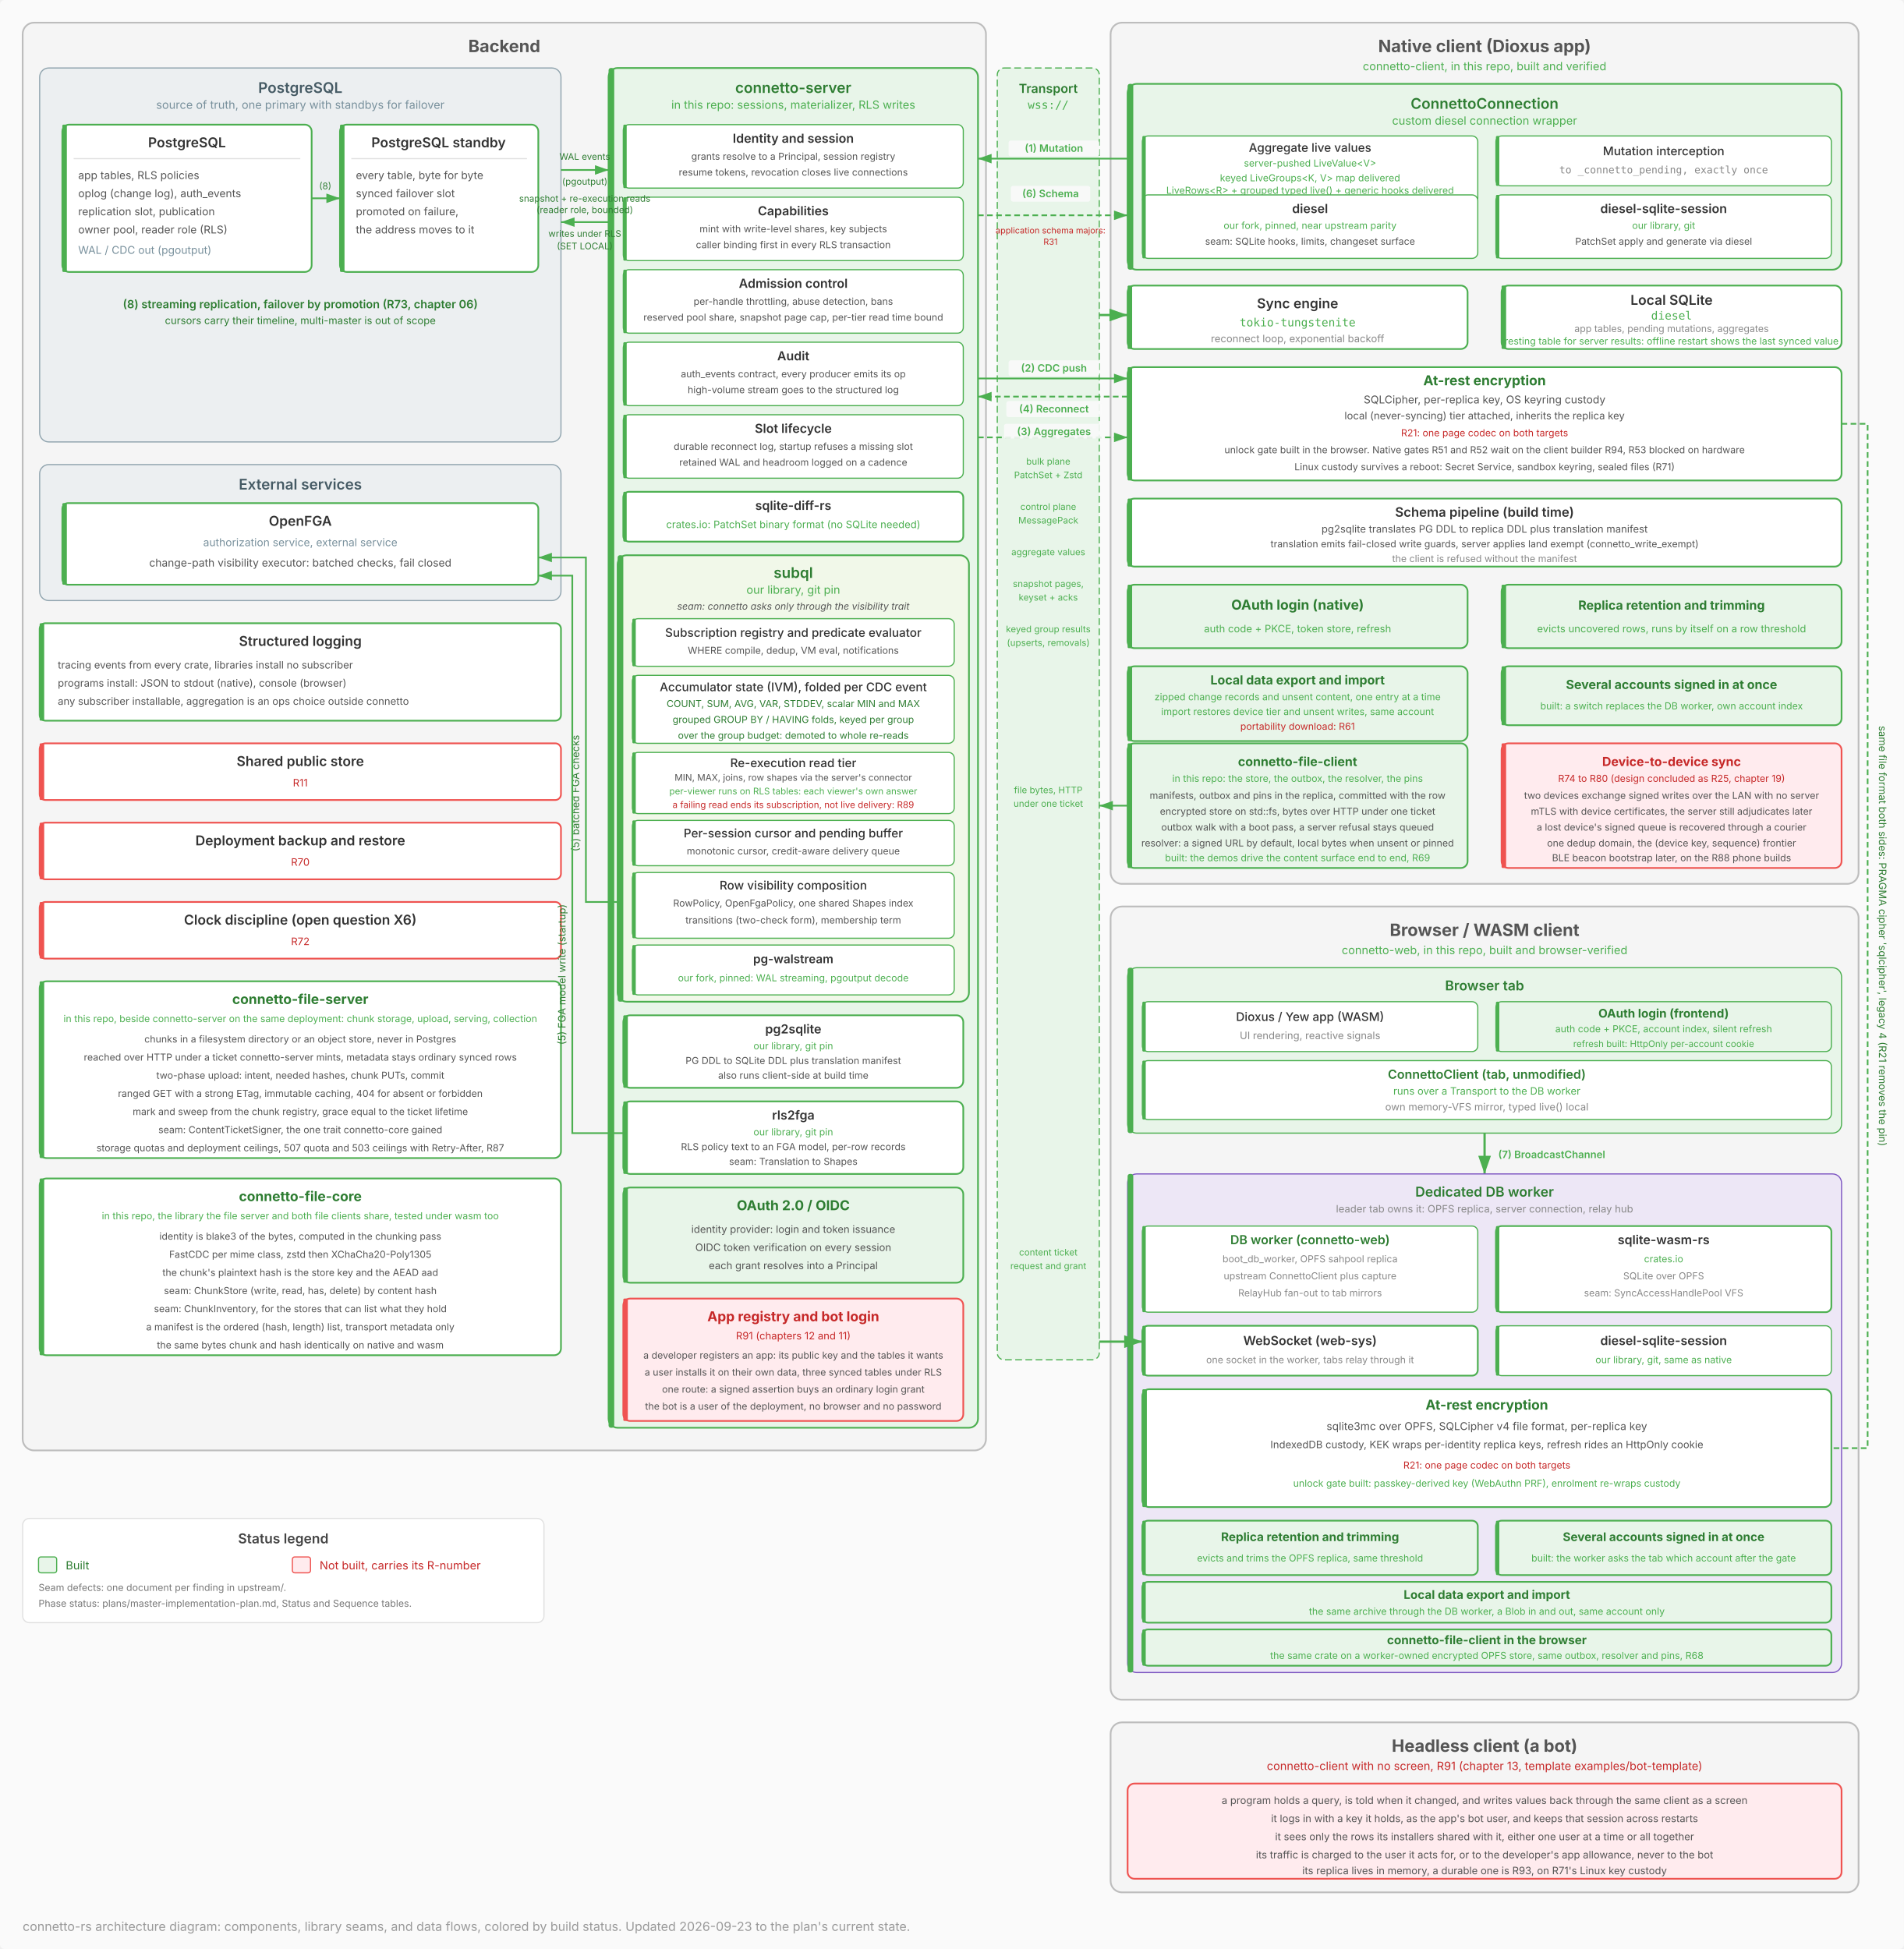
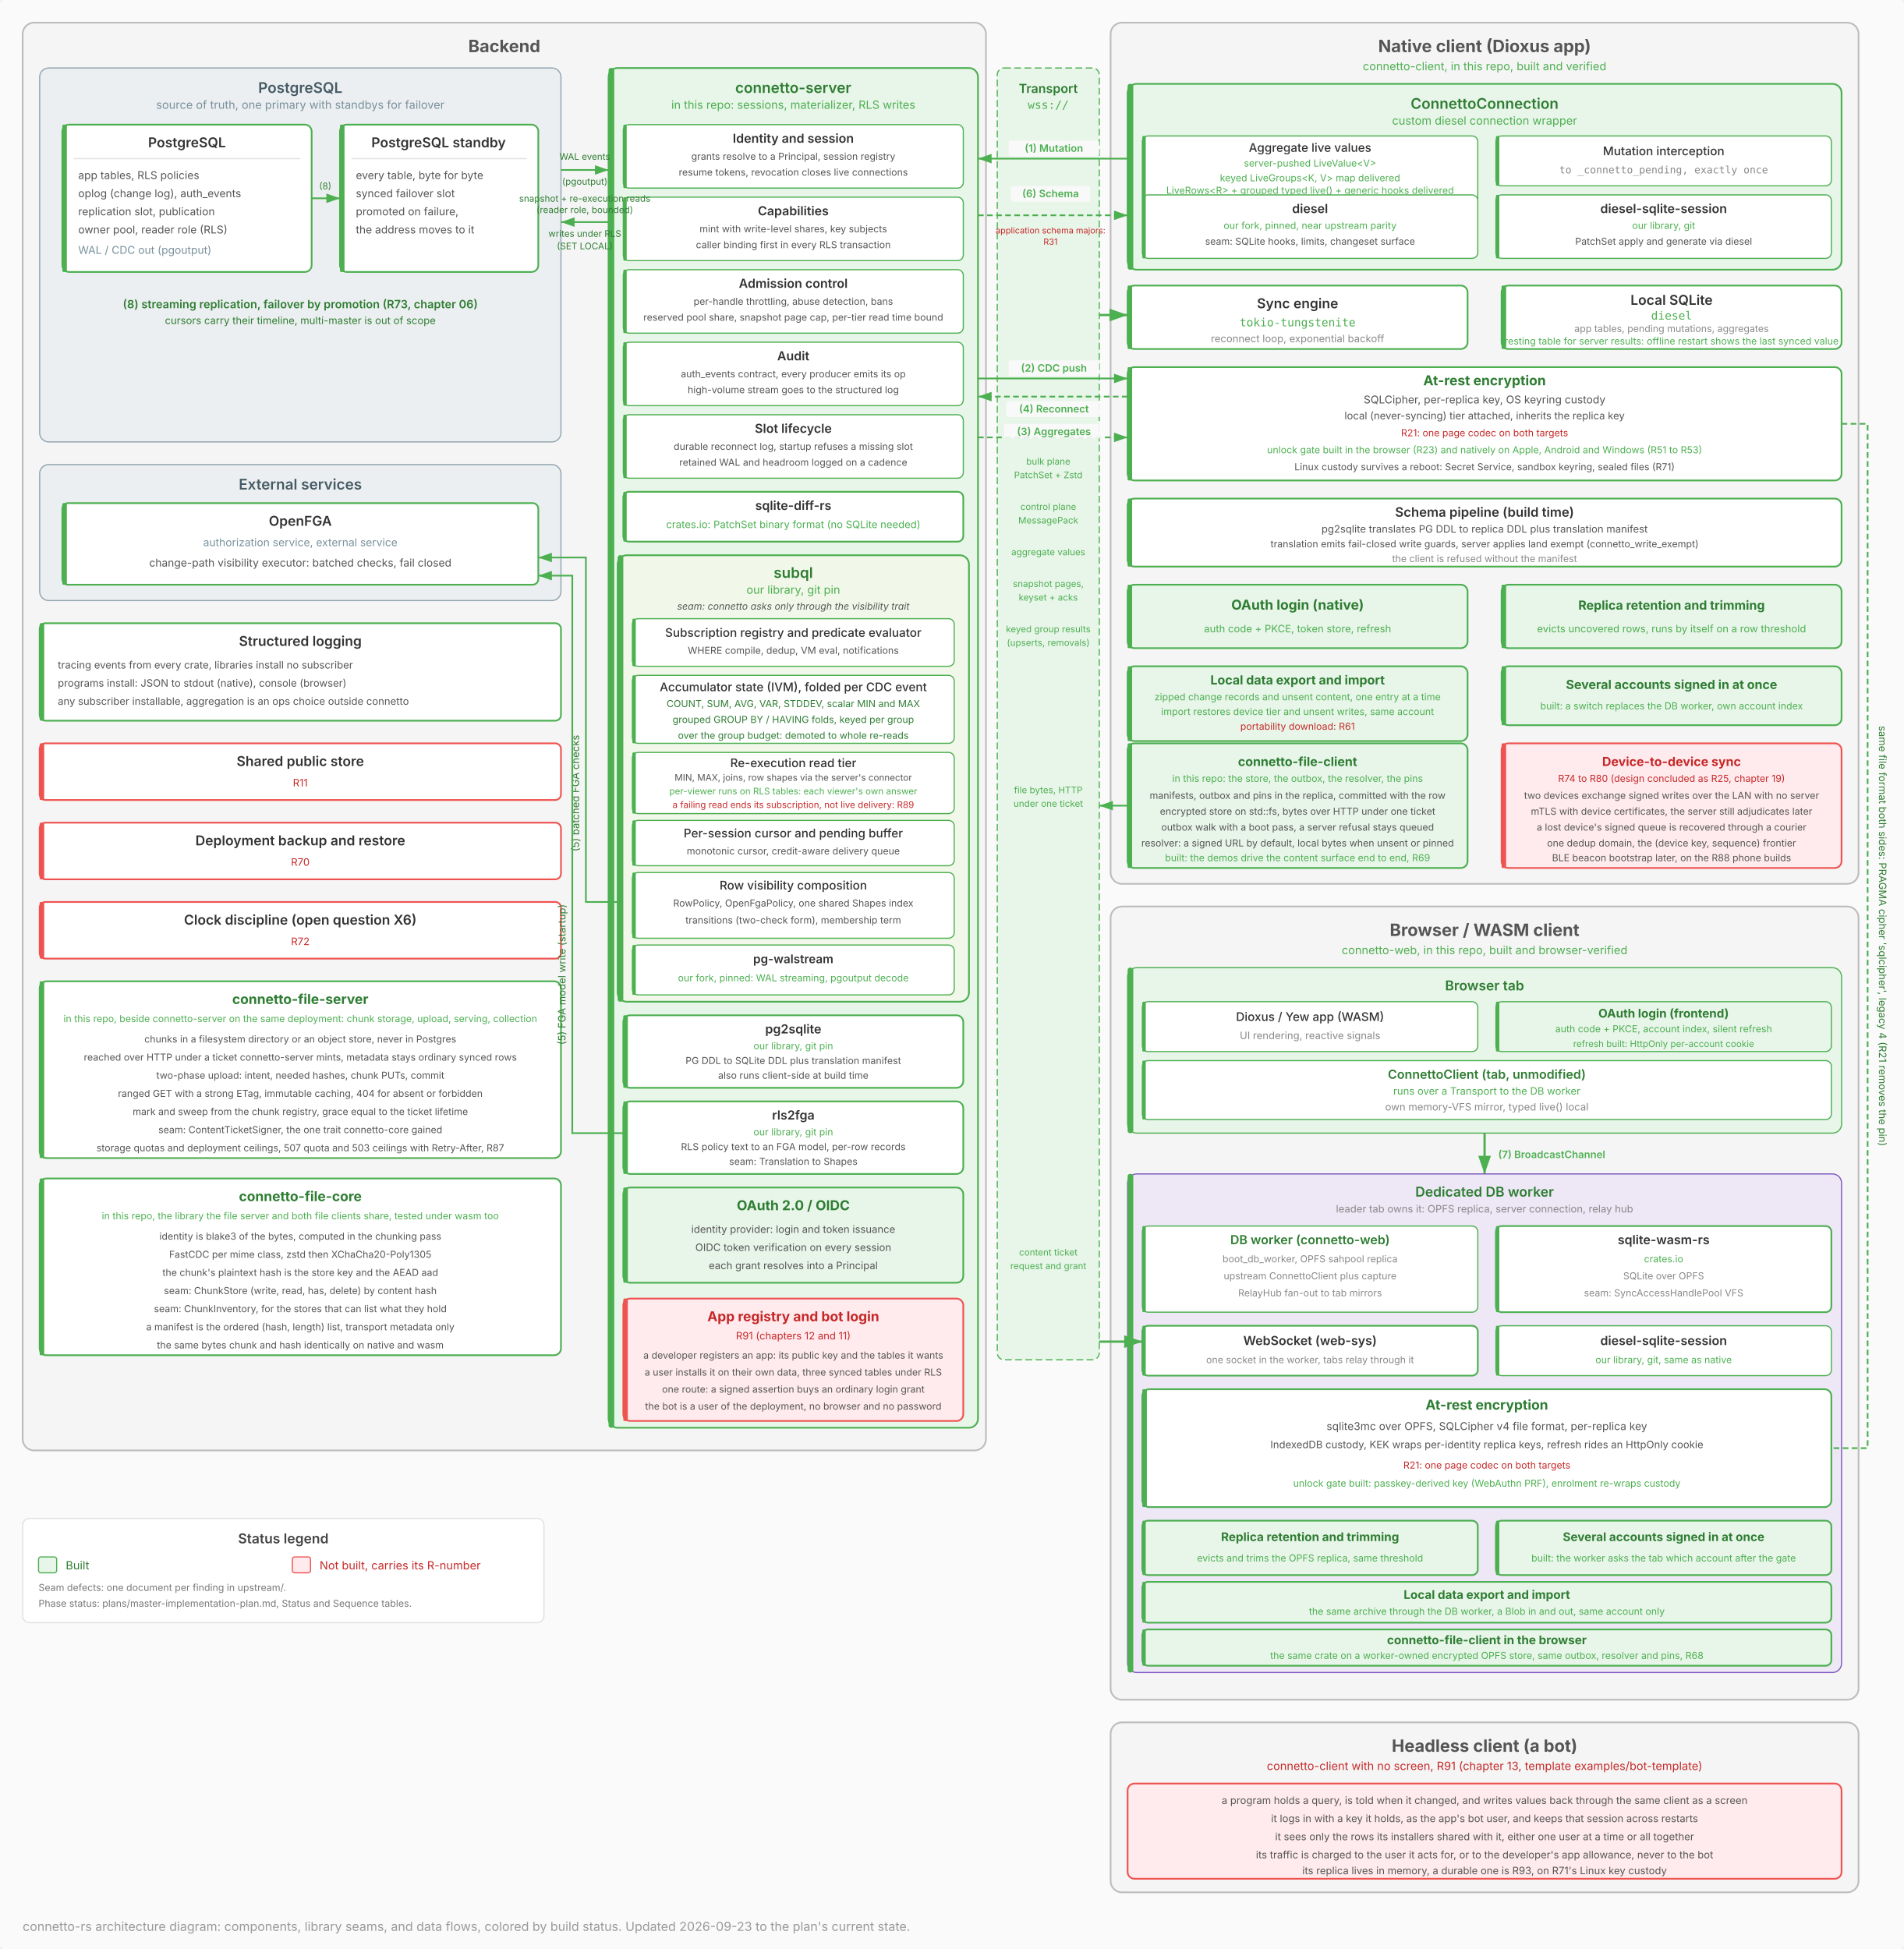
<svg xmlns="http://www.w3.org/2000/svg" viewBox="0 0 1680 1720" width="1680" height="1720" font-family="system-ui, -apple-system, 'Segoe UI', sans-serif" role="img" aria-labelledby="diagram-title diagram-desc" focusable="false">
  <defs>
    <marker id="arrow-green" viewBox="0 0 10 7" refX="10" refY="3.5" markerWidth="8" markerHeight="6" orient="auto-start-reverse">
      <polygon points="0 0, 10 3.5, 0 7" fill="#4CAF50" />
    </marker>
    <marker id="arrow-red" viewBox="0 0 10 7" refX="10" refY="3.5" markerWidth="8" markerHeight="6" orient="auto-start-reverse">
      <polygon points="0 0, 10 3.5, 0 7" fill="#EF5350" />
    </marker>
  </defs>
  <rect width="1680" height="1720" fill="#FAFAFA" rx="4" />
  <g id="backend-zone">
    <rect x="20" y="20" width="850" height="1260" rx="10" fill="#F5F5F5" stroke="#BDBDBD" stroke-width="1.5" />
    <text x="445" y="46" text-anchor="middle" font-size="15" font-weight="700" fill="#555">Backend</text>
    <rect x="35" y="60" width="460" height="330" rx="8" fill="#ECEFF1" stroke="#90A4AE" stroke-width="1" />
    <text x="265" y="82" text-anchor="middle" font-size="13" font-weight="600" fill="#455A64">PostgreSQL</text>
    <text x="265" y="96" text-anchor="middle" font-size="10" fill="#78909C">source of truth, one primary with standbys for failover</text>
    <g transform="translate(55, 110)">
      <rect width="220" height="130" rx="6" fill="#fff" stroke="#4CAF50" stroke-width="1.5" />
      <rect width="4" height="130" rx="1" fill="#4CAF50" />
      <text x="110" y="20" text-anchor="middle" font-size="12" font-weight="600" fill="#333">PostgreSQL</text>
      <line x1="10" y1="30" x2="210" y2="30" stroke="#E0E0E0" />
      <text x="14" y="48" font-size="9.5" fill="#555">app tables, RLS policies</text>
      <text x="14" y="64" font-size="9.5" fill="#555">oplog (change log), auth_events</text>
      <text x="14" y="80" font-size="9.5" fill="#555">replication slot, publication</text>
      <text x="14" y="96" font-size="9.5" fill="#555">owner pool, reader role (RLS)</text>
      <text x="14" y="114" font-size="9.5" fill="#78909C">WAL / CDC out (pgoutput)</text>
    </g>
    <g transform="translate(300, 110)">
      <rect width="175" height="130" rx="6" fill="#fff" stroke="#4CAF50" stroke-width="1.5" />
      <rect width="4" height="130" rx="1" fill="#4CAF50" />
      <text x="87" y="20" text-anchor="middle" font-size="12" font-weight="600" fill="#333">PostgreSQL standby</text>
      <line x1="10" y1="30" x2="165" y2="30" stroke="#E0E0E0" />
      <text x="14" y="48" font-size="9.5" fill="#555">every table, byte for byte</text>
      <text x="14" y="64" font-size="9.5" fill="#555">synced failover slot</text>
      <text x="14" y="80" font-size="9.5" fill="#555">promoted on failure,</text>
      <text x="14" y="96" font-size="9.5" fill="#555">the address moves to it</text>
    </g>
    <line x1="275" y1="175" x2="300" y2="175" stroke="#4CAF50" stroke-width="1.5" marker-end="url(#arrow-green)" />
    <text x="287" y="167" text-anchor="middle" font-size="8" fill="#2E7D32">(8)</text>
    <text x="265" y="272" text-anchor="middle" font-size="10" font-weight="600" fill="#2E7D32">(8) streaming replication, failover by promotion (R73, chapter 06)</text>
    <text x="265" y="286" text-anchor="middle" font-size="9" fill="#2E7D32">cursors carry their timeline, multi-master is out of scope</text>
    <rect x="35" y="410" width="460" height="120" rx="8" fill="#ECEFF1" stroke="#90A4AE" stroke-width="1" />
    <text x="265" y="432" text-anchor="middle" font-size="13" font-weight="600" fill="#455A64">External services</text>
    <g transform="translate(55, 444)">
      <rect width="420" height="72" rx="5" fill="#fff" stroke="#4CAF50" stroke-width="1.5" />
      <rect width="4" height="72" rx="1" fill="#4CAF50" />
      <text x="210" y="20" text-anchor="middle" font-size="12" font-weight="600" fill="#333">OpenFGA</text>
      <text x="210" y="38" text-anchor="middle" font-size="9.5" fill="#78909C">authorization service, external service</text>
      <text x="210" y="56" text-anchor="middle" font-size="9.5" fill="#555">change-path visibility executor: batched checks, fail closed</text>
    </g>
    <g transform="translate(35, 550)">
      <rect width="460" height="86" rx="5" fill="#fff" stroke="#4CAF50" stroke-width="1.5" />
      <rect width="4" height="86" rx="1" fill="#4CAF50" />
      <text x="230" y="20" text-anchor="middle" font-size="12" font-weight="600" fill="#333">Structured logging</text>
      <text x="16" y="40" font-size="9" fill="#555">tracing events from every crate, libraries install no subscriber</text>
      <text x="16" y="56" font-size="9" fill="#555">programs install: JSON to stdout (native), console (browser)</text>
      <text x="16" y="72" font-size="9" fill="#555">any subscriber installable, aggregation is an ops choice outside connetto</text>
    </g>
    <g transform="translate(35, 656)">
      <rect width="460" height="50" rx="5" fill="#fff" stroke="#EF5350" stroke-width="1.5" />
      <rect width="4" height="50" rx="1" fill="#EF5350" />
      <text x="230" y="20" text-anchor="middle" font-size="12" font-weight="600" fill="#333">Shared public store</text>
      <text x="230" y="38" text-anchor="middle" font-size="9" fill="#C62828">R11</text>
    </g>
    <g transform="translate(35, 726)">
      <rect width="460" height="50" rx="5" fill="#fff" stroke="#EF5350" stroke-width="1.5" />
      <rect width="4" height="50" rx="1" fill="#EF5350" />
      <text x="230" y="20" text-anchor="middle" font-size="12" font-weight="600" fill="#333">Deployment backup and restore</text>
      <text x="230" y="38" text-anchor="middle" font-size="9" fill="#C62828">R70</text>
    </g>
    <g transform="translate(35, 796)">
      <rect width="460" height="50" rx="5" fill="#fff" stroke="#EF5350" stroke-width="1.5" />
      <rect width="4" height="50" rx="1" fill="#EF5350" />
      <text x="230" y="20" text-anchor="middle" font-size="12" font-weight="600" fill="#333">Clock discipline (open question X6)</text>
      <text x="230" y="38" text-anchor="middle" font-size="9" fill="#C62828">R72</text>
    </g>
    <g transform="translate(35, 866)">
      <rect width="460" height="156" rx="6" fill="#fff" stroke="#4CAF50" stroke-width="1.5" />
      <rect width="4" height="156" rx="1" fill="#4CAF50" />
      <text x="230" y="20" text-anchor="middle" font-size="12" font-weight="700" fill="#2E7D32">connetto-file-server</text>
      <text x="230" y="36" text-anchor="middle" font-size="8.5" fill="#4CAF50">in this repo, beside connetto-server on the same deployment: chunk storage, upload, serving, collection</text>
      <text x="230" y="54" text-anchor="middle" font-size="8.5" fill="#555">chunks in a filesystem directory or an object store, never in Postgres</text>
      <text x="230" y="70" text-anchor="middle" font-size="8.5" fill="#555">reached over HTTP under a ticket connetto-server mints, metadata stays ordinary synced rows</text>
      <text x="230" y="86" text-anchor="middle" font-size="8.5" fill="#555">two-phase upload: intent, needed hashes, chunk PUTs, commit</text>
      <text x="230" y="102" text-anchor="middle" font-size="8.5" fill="#555">ranged GET with a strong ETag, immutable caching, 404 for absent or forbidden</text>
      <text x="230" y="118" text-anchor="middle" font-size="8.5" fill="#555">mark and sweep from the chunk registry, grace equal to the ticket lifetime</text>
      <text x="230" y="134" text-anchor="middle" font-size="8.5" fill="#555">seam: ContentTicketSigner, the one trait connetto-core gained</text>
      <text x="230" y="150" text-anchor="middle" font-size="8.5" fill="#555">storage quotas and deployment ceilings, 507 quota and 503 ceilings with Retry-After, R87</text>
    </g>
    <g transform="translate(35, 1040)">
      <rect width="460" height="156" rx="6" fill="#fff" stroke="#4CAF50" stroke-width="1.5" />
      <rect width="4" height="156" rx="1" fill="#4CAF50" />
      <text x="230" y="20" text-anchor="middle" font-size="12" font-weight="700" fill="#2E7D32">connetto-file-core</text>
      <text x="230" y="36" text-anchor="middle" font-size="8.5" fill="#4CAF50">in this repo, the library the file server and both file clients share, tested under wasm too</text>
      <text x="230" y="54" text-anchor="middle" font-size="8.5" fill="#555">identity is blake3 of the bytes, computed in the chunking pass</text>
      <text x="230" y="70" text-anchor="middle" font-size="8.5" fill="#555">FastCDC per mime class, zstd then XChaCha20-Poly1305</text>
      <text x="230" y="86" text-anchor="middle" font-size="8.5" fill="#555">the chunk's plaintext hash is the store key and the AEAD aad</text>
      <text x="230" y="102" text-anchor="middle" font-size="8.5" fill="#555">seam: ChunkStore (write, read, has, delete) by content hash</text>
      <text x="230" y="118" text-anchor="middle" font-size="8.5" fill="#555">seam: ChunkInventory, for the stores that can list what they hold</text>
      <text x="230" y="134" text-anchor="middle" font-size="8.5" fill="#555">a manifest is the ordered (hash, length) list, transport metadata only</text>
      <text x="230" y="150" text-anchor="middle" font-size="8.5" fill="#555">the same bytes chunk and hash identically on native and wasm</text>
    </g>
    <rect x="537" y="60" width="326" height="1200" rx="8" fill="#E8F5E9" stroke="#4CAF50" stroke-width="1.5" />
    <rect x="537" y="60" width="5" height="1200" rx="2" fill="#4CAF50" />
    <text x="700" y="82" text-anchor="middle" font-size="13" font-weight="600" fill="#2E7D32">connetto-server</text>
    <text x="700" y="96" text-anchor="middle" font-size="10" fill="#4CAF50">in this repo: sessions, materializer, RLS writes</text>
    <g transform="translate(550, 110)">
      <rect width="300" height="56" rx="5" fill="#fff" stroke="#4CAF50" stroke-width="1" />
      <rect width="3" height="56" rx="1" fill="#4CAF50" />
      <text x="150" y="16" text-anchor="middle" font-size="11" font-weight="600" fill="#333">Identity and session</text>
      <text x="150" y="31" text-anchor="middle" font-size="8.5" fill="#555">grants resolve to a Principal, session registry</text>
      <text x="150" y="45" text-anchor="middle" font-size="8.5" fill="#555">resume tokens, revocation closes live connections</text>
    </g>
    <g transform="translate(550, 174)">
      <rect width="300" height="56" rx="5" fill="#fff" stroke="#4CAF50" stroke-width="1" />
      <rect width="3" height="56" rx="1" fill="#4CAF50" />
      <text x="150" y="16" text-anchor="middle" font-size="11" font-weight="600" fill="#333">Capabilities</text>
      <text x="150" y="31" text-anchor="middle" font-size="8.5" fill="#555">mint with write-level shares, key subjects</text>
      <text x="150" y="45" text-anchor="middle" font-size="8.5" fill="#555">caller binding first in every RLS transaction</text>
    </g>
    <g transform="translate(550, 238)">
      <rect width="300" height="56" rx="5" fill="#fff" stroke="#4CAF50" stroke-width="1" />
      <rect width="3" height="56" rx="1" fill="#4CAF50" />
      <text x="150" y="16" text-anchor="middle" font-size="11" font-weight="600" fill="#333">Admission control</text>
      <text x="150" y="31" text-anchor="middle" font-size="8.5" fill="#555">per-handle throttling, abuse detection, bans</text>
      <text x="150" y="45" text-anchor="middle" font-size="8.5" fill="#555">reserved pool share, snapshot page cap, per-tier read time bound</text>
    </g>
    <g transform="translate(550, 302)">
      <rect width="300" height="56" rx="5" fill="#fff" stroke="#4CAF50" stroke-width="1" />
      <rect width="3" height="56" rx="1" fill="#4CAF50" />
      <text x="150" y="16" text-anchor="middle" font-size="11" font-weight="600" fill="#333">Audit</text>
      <text x="150" y="31" text-anchor="middle" font-size="8.5" fill="#555">auth_events contract, every producer emits its op</text>
      <text x="150" y="45" text-anchor="middle" font-size="8.5" fill="#555">high-volume stream goes to the structured log</text>
    </g>
    <g transform="translate(550, 366)">
      <rect width="300" height="56" rx="5" fill="#fff" stroke="#4CAF50" stroke-width="1" />
      <rect width="3" height="56" rx="1" fill="#4CAF50" />
      <text x="150" y="16" text-anchor="middle" font-size="11" font-weight="600" fill="#333">Slot lifecycle</text>
      <text x="150" y="31" text-anchor="middle" font-size="8.5" fill="#555">durable reconnect log, startup refuses a missing slot</text>
      <text x="150" y="45" text-anchor="middle" font-size="8.5" fill="#555">retained WAL and headroom logged on a cadence</text>
    </g>
    <g transform="translate(550, 434)">
      <rect width="300" height="44" rx="5" fill="#fff" stroke="#4CAF50" stroke-width="1.5" />
      <rect width="3" height="44" rx="1" fill="#4CAF50" />
      <text x="150" y="16" text-anchor="middle" font-size="11" font-weight="600" fill="#333">sqlite-diff-rs</text>
      <text x="150" y="32" text-anchor="middle" font-size="9" fill="#4CAF50">crates.io: PatchSet binary format (no SQLite needed)</text>
    </g>
    <rect x="545" y="490" width="310" height="394" rx="8" fill="#F1F8E9" stroke="#4CAF50" stroke-width="1.5" />
    <rect x="545" y="490" width="5" height="394" rx="2" fill="#4CAF50" />
    <text x="700" y="510" text-anchor="middle" font-size="13" font-weight="600" fill="#2E7D32">subql</text>
    <text x="700" y="524" text-anchor="middle" font-size="10" fill="#4CAF50">our library, git pin</text>
    <text x="700" y="538" text-anchor="middle" font-size="8.5" font-style="italic" fill="#555">seam: connetto asks only through the visibility trait</text>
    <g transform="translate(558, 546)">
      <rect width="284" height="42" rx="5" fill="#fff" stroke="#4CAF50" stroke-width="1" />
      <rect width="3" height="42" rx="1" fill="#4CAF50" />
      <text x="142" y="16" text-anchor="middle" font-size="10.5" font-weight="500" fill="#333">Subscription registry and predicate evaluator</text>
      <text x="142" y="31" text-anchor="middle" font-size="8.5" fill="#555">WHERE compile, dedup, VM eval, notifications</text>
    </g>
    <g transform="translate(558, 596)">
      <rect width="284" height="60" rx="5" fill="#fff" stroke="#4CAF50" stroke-width="1" />
      <rect width="3" height="60" rx="1" fill="#4CAF50" />
      <text x="142" y="14" text-anchor="middle" font-size="10.5" font-weight="500" fill="#333">Accumulator state (IVM), folded per CDC event</text>
      <text x="142" y="28" text-anchor="middle" font-size="8.5" fill="#2E7D32">COUNT, SUM, AVG, VAR, STDDEV, scalar MIN and MAX</text>
      <text x="142" y="42" text-anchor="middle" font-size="8.5" fill="#2E7D32">grouped GROUP BY / HAVING folds, keyed per group</text>
      <text x="142" y="56" text-anchor="middle" font-size="8.5" fill="#2E7D32">over the group budget: demoted to whole re-reads</text>
    </g>
    <g transform="translate(558, 664)">
      <rect width="284" height="54" rx="5" fill="#fff" stroke="#4CAF50" stroke-width="1" />
      <rect width="3" height="54" rx="1" fill="#4CAF50" />
      <text x="142" y="13" text-anchor="middle" font-size="10.5" font-weight="500" fill="#333">Re-execution read tier</text>
      <text x="142" y="25" text-anchor="middle" font-size="8" fill="#555">MIN, MAX, joins, row shapes via the server's connector</text>
      <text x="142" y="37" text-anchor="middle" font-size="8" fill="#4CAF50">per-viewer runs on RLS tables: each viewer's own answer</text>
      <text x="142" y="49" text-anchor="middle" font-size="8" fill="#C62828">a failing read ends its subscription, not live delivery: R89</text>
    </g>
    <g transform="translate(558, 724)">
      <rect width="284" height="40" rx="5" fill="#fff" stroke="#4CAF50" stroke-width="1" />
      <rect width="3" height="40" rx="1" fill="#4CAF50" />
      <text x="142" y="15" text-anchor="middle" font-size="10.5" font-weight="500" fill="#333">Per-session cursor and pending buffer</text>
      <text x="142" y="30" text-anchor="middle" font-size="8.5" fill="#555">monotonic cursor, credit-aware delivery queue</text>
    </g>
    <g transform="translate(558, 770)">
      <rect width="284" height="58" rx="5" fill="#fff" stroke="#4CAF50" stroke-width="1" />
      <rect width="3" height="58" rx="1" fill="#4CAF50" />
      <text x="142" y="15" text-anchor="middle" font-size="10.5" font-weight="500" fill="#333">Row visibility composition</text>
      <text x="142" y="30" text-anchor="middle" font-size="8.5" fill="#555">RowPolicy, OpenFgaPolicy, one shared Shapes index</text>
      <text x="142" y="45" text-anchor="middle" font-size="8.5" fill="#555">transitions (two-check form), membership term</text>
    </g>
    <g transform="translate(558, 834)">
      <rect width="284" height="44" rx="5" fill="#fff" stroke="#4CAF50" stroke-width="1" />
      <rect width="3" height="44" rx="1" fill="#4CAF50" />
      <text x="142" y="16" text-anchor="middle" font-size="10.5" font-weight="600" fill="#333">pg-walstream</text>
      <text x="142" y="32" text-anchor="middle" font-size="8.5" fill="#4CAF50">our fork, pinned: WAL streaming, pgoutput decode</text>
    </g>
    <g transform="translate(550, 896)">
      <rect width="300" height="64" rx="6" fill="#fff" stroke="#4CAF50" stroke-width="1.5" />
      <rect width="4" height="64" rx="1" fill="#4CAF50" />
      <text x="150" y="16" text-anchor="middle" font-size="11" font-weight="600" fill="#333">pg2sqlite</text>
      <text x="150" y="30" text-anchor="middle" font-size="8.5" fill="#4CAF50">our library, git pin</text>
      <text x="150" y="43" text-anchor="middle" font-size="8.5" fill="#555">PG DDL to SQLite DDL plus translation manifest</text>
      <text x="150" y="56" text-anchor="middle" font-size="8.5" fill="#555">also runs client-side at build time</text>
    </g>
    <g transform="translate(550, 972)">
      <rect width="300" height="64" rx="6" fill="#fff" stroke="#4CAF50" stroke-width="1.5" />
      <rect width="4" height="64" rx="1" fill="#4CAF50" />
      <text x="150" y="16" text-anchor="middle" font-size="11" font-weight="600" fill="#333">rls2fga</text>
      <text x="150" y="30" text-anchor="middle" font-size="8.5" fill="#4CAF50">our library, git pin</text>
      <text x="150" y="43" text-anchor="middle" font-size="8.5" fill="#555">RLS policy text to an FGA model, per-row records</text>
      <text x="150" y="56" text-anchor="middle" font-size="8.5" fill="#555">seam: Translation to Shapes</text>
    </g>
    <g transform="translate(550, 1048)">
      <rect width="300" height="84" rx="6" fill="#E8F5E9" stroke="#4CAF50" stroke-width="1.5" />
      <rect width="4" height="84" rx="1" fill="#4CAF50" />
      <text x="150" y="20" text-anchor="middle" font-size="12" font-weight="700" fill="#2E7D32">OAuth 2.0 / OIDC</text>
      <text x="150" y="40" text-anchor="middle" font-size="9" fill="#555">identity provider: login and token issuance</text>
      <text x="150" y="56" text-anchor="middle" font-size="9" fill="#555">OIDC token verification on every session</text>
      <text x="150" y="72" text-anchor="middle" font-size="9" fill="#555">each grant resolves into a Principal</text>
    </g>
    <g transform="translate(550, 1146)">
      <rect width="300" height="108" rx="6" fill="#FFEBEE" stroke="#EF5350" stroke-width="1.5" />
      <rect width="4" height="108" rx="1" fill="#EF5350" />
      <text x="150" y="20" text-anchor="middle" font-size="12" font-weight="700" fill="#C62828">App registry and bot login</text>
      <text x="150" y="36" text-anchor="middle" font-size="9" fill="#C62828">R91 (chapters 12 and 11)</text>
      <text x="150" y="53" text-anchor="middle" font-size="8.5" fill="#555">a developer registers an app: its public key and the tables it wants</text>
      <text x="150" y="68" text-anchor="middle" font-size="8.5" fill="#555">a user installs it on their own data, three synced tables under RLS</text>
      <text x="150" y="83" text-anchor="middle" font-size="8.5" fill="#555">one route: a signed assertion buys an ordinary login grant</text>
      <text x="150" y="98" text-anchor="middle" font-size="8.5" fill="#555">the bot is a user of the deployment, no browser and no password</text>
    </g>
    <text x="516" y="178" text-anchor="middle" font-size="8" fill="#2E7D32">snapshot + re-execution reads</text>
    <text x="516" y="188" text-anchor="middle" font-size="8" fill="#2E7D32">(reader role, bounded)</text>
    <text x="516" y="209" text-anchor="middle" font-size="8" fill="#2E7D32">writes under RLS</text>
    <text x="516" y="220" text-anchor="middle" font-size="8" fill="#2E7D32">(SET LOCAL)</text>
    <line x1="495" y1="150" x2="537" y2="150" stroke="#4CAF50" stroke-width="1.5" marker-end="url(#arrow-green)" />
    <text x="516" y="141" text-anchor="middle" font-size="8" fill="#2E7D32">WAL events</text>
    <text x="516" y="163" text-anchor="middle" font-size="8" fill="#2E7D32">(pgoutput)</text>
    <line x1="537" y1="196" x2="495" y2="196" stroke="#4CAF50" stroke-width="1.5" marker-end="url(#arrow-green)" />
    <path d="M 545 796 L 517 796 L 517 492 L 475 492" fill="none" stroke="#4CAF50" stroke-width="1.5" marker-end="url(#arrow-green)" />
    <text x="511" y="700" text-anchor="middle" font-size="9" fill="#2E7D32" transform="rotate(-90 511 700)">(5) batched FGA checks</text>
    <path d="M 550 1000 L 505 1000 L 505 508 L 475 508" fill="none" stroke="#4CAF50" stroke-width="1.5" marker-end="url(#arrow-green)" />
    <text x="499" y="860" text-anchor="middle" font-size="9" fill="#2E7D32" transform="rotate(-90 499 860)">(5) FGA model write (startup)</text>
  </g>
  <g id="transport-layer">
    <rect x="880" y="60" width="90" height="1140" rx="6" fill="#E8F5E9" stroke="#4CAF50" stroke-width="1" stroke-dasharray="6 3" />
    <text x="925" y="82" text-anchor="middle" font-size="11" font-weight="600" fill="#2E7D32">Transport</text>
    <text x="925" y="96" text-anchor="middle" font-size="10" font-family="monospace" fill="#4CAF50">wss://</text>
    <text x="925" y="1108" text-anchor="middle" font-size="8" fill="#4CAF50">content ticket</text>
    <text x="925" y="1120" text-anchor="middle" font-size="8" fill="#4CAF50">request and grant</text>
    <text x="925" y="410" text-anchor="middle" font-size="8" fill="#4CAF50">bulk plane</text>
    <text x="925" y="422" text-anchor="middle" font-size="8" fill="#4CAF50">PatchSet + Zstd</text>
    <text x="925" y="450" text-anchor="middle" font-size="8" fill="#4CAF50">control plane</text>
    <text x="925" y="462" text-anchor="middle" font-size="8" fill="#4CAF50">MessagePack</text>
    <text x="925" y="490" text-anchor="middle" font-size="8" fill="#4CAF50">aggregate values</text>
    <text x="925" y="518" text-anchor="middle" font-size="8" fill="#4CAF50">snapshot pages,</text>
    <text x="925" y="530" text-anchor="middle" font-size="8" fill="#4CAF50">keyset + acks</text>
    <text x="925" y="558" text-anchor="middle" font-size="8" fill="#4CAF50">keyed group results</text>
    <text x="925" y="570" text-anchor="middle" font-size="8" fill="#4CAF50">(upserts, removals)</text>
  </g>
  <g id="native-client-zone">
    <rect x="980" y="20" width="660" height="760" rx="10" fill="#F5F5F5" stroke="#BDBDBD" stroke-width="1.5" />
    <text x="1310" y="46" text-anchor="middle" font-size="15" font-weight="700" fill="#555">Native client (Dioxus app)</text>
    <text x="1310" y="62" text-anchor="middle" font-size="10" fill="#4CAF50">connetto-client, in this repo, built and verified</text>
    <rect x="995" y="74" width="630" height="164" rx="8" fill="#E8F5E9" stroke="#4CAF50" stroke-width="1.5" />
    <rect x="995" y="74" width="5" height="164" rx="2" fill="#4CAF50" />
    <text x="1310" y="96" text-anchor="middle" font-size="13" font-weight="600" fill="#2E7D32">ConnettoConnection</text>
    <text x="1310" y="110" text-anchor="middle" font-size="10" fill="#4CAF50">custom diesel connection wrapper</text>
    <g transform="translate(1008, 120)">
      <rect width="296" height="60" rx="5" fill="#fff" stroke="#4CAF50" stroke-width="1" />
      <rect width="3" height="60" rx="1" fill="#4CAF50" />
      <text x="148" y="14" text-anchor="middle" font-size="10.5" font-weight="500" fill="#333">Aggregate live values</text>
      <text x="148" y="27" text-anchor="middle" font-size="8.5" fill="#4CAF50">server-pushed LiveValue&lt;V&gt;</text>
      <text x="148" y="40" text-anchor="middle" font-size="8.5" fill="#4CAF50">keyed LiveGroups&lt;K, V&gt; map delivered</text>
      <text x="148" y="51" text-anchor="middle" font-size="8.5" fill="#4CAF50">LiveRows&lt;R&gt; + grouped typed live() + generic hooks delivered</text>
    </g>
    <g transform="translate(1320, 120)">
      <rect width="296" height="44" rx="5" fill="#fff" stroke="#4CAF50" stroke-width="1" />
      <rect width="3" height="44" rx="1" fill="#4CAF50" />
      <text x="148" y="17" text-anchor="middle" font-size="10.5" font-weight="500" fill="#333">Mutation interception</text>
      <text x="148" y="33" text-anchor="middle" font-size="9" font-family="monospace" fill="#888">to _connetto_pending, exactly once</text>
    </g>
    <g transform="translate(1008, 172)">
      <rect width="296" height="56" rx="5" fill="#fff" stroke="#4CAF50" stroke-width="1" />
      <rect width="3" height="56" rx="1" fill="#4CAF50" />
      <text x="148" y="16" text-anchor="middle" font-size="11" font-weight="600" fill="#333">diesel</text>
      <text x="148" y="30" text-anchor="middle" font-size="8.5" fill="#4CAF50">our fork, pinned, near upstream parity</text>
      <text x="148" y="44" text-anchor="middle" font-size="8.5" fill="#555">seam: SQLite hooks, limits, changeset surface</text>
    </g>
    <g transform="translate(1320, 172)">
      <rect width="296" height="56" rx="5" fill="#fff" stroke="#4CAF50" stroke-width="1" />
      <rect width="3" height="56" rx="1" fill="#4CAF50" />
      <text x="148" y="16" text-anchor="middle" font-size="11" font-weight="600" fill="#333">diesel-sqlite-session</text>
      <text x="148" y="30" text-anchor="middle" font-size="8.5" fill="#4CAF50">our library, git</text>
      <text x="148" y="44" text-anchor="middle" font-size="8.5" fill="#555">PatchSet apply and generate via diesel</text>
    </g>
    <g transform="translate(995, 252)">
      <rect width="300" height="56" rx="6" fill="#fff" stroke="#4CAF50" stroke-width="1.5" />
      <rect width="4" height="56" rx="1" fill="#4CAF50" />
      <text x="150" y="20" text-anchor="middle" font-size="12" font-weight="600" fill="#333">Sync engine</text>
      <text x="150" y="36" text-anchor="middle" font-size="10" font-family="monospace" fill="#4CAF50">tokio-tungstenite</text>
      <text x="150" y="50" text-anchor="middle" font-size="9" fill="#888">reconnect loop, exponential backoff</text>
    </g>
    <g transform="translate(1325, 252)">
      <rect width="300" height="56" rx="6" fill="#fff" stroke="#4CAF50" stroke-width="1.5" />
      <rect width="4" height="56" rx="1" fill="#4CAF50" />
      <text x="150" y="17" text-anchor="middle" font-size="12" font-weight="600" fill="#333">Local SQLite</text>
      <text x="150" y="30" text-anchor="middle" font-size="10" font-family="monospace" fill="#4CAF50">diesel</text>
      <text x="150" y="41" text-anchor="middle" font-size="8.5" fill="#888">app tables, pending mutations, aggregates</text>
      <text x="150" y="52" text-anchor="middle" font-size="8.5" fill="#4CAF50">resting table for server results: offline restart shows the last synced value</text>
    </g>
    <g transform="translate(995, 324)">
      <rect width="630" height="100" rx="6" fill="#fff" stroke="#4CAF50" stroke-width="1.5" />
      <rect width="4" height="100" rx="1" fill="#4CAF50" />
      <text x="315" y="16" text-anchor="middle" font-size="12" font-weight="700" fill="#2E7D32">At-rest encryption</text>
      <text x="315" y="32" text-anchor="middle" font-size="9.5" fill="#555">SQLCipher, per-replica key, OS keyring custody</text>
      <text x="315" y="46" text-anchor="middle" font-size="9" fill="#555">local (never-syncing) tier attached, inherits the replica key</text>
      <text x="315" y="61" text-anchor="middle" font-size="8.5" fill="#C62828">R21: one page codec on both targets</text>
-       <text x="315" y="76" text-anchor="middle" font-size="8.5" fill="#555">unlock gate built in the browser. Native gates R51 and R52 wait on the client builder R94, R53 blocked on hardware</text>
+       <text x="315" y="76" text-anchor="middle" font-size="8.5" fill="#4CAF50">unlock gate built in the browser (R23) and natively on Apple, Android and Windows (R51 to R53)</text>
      <text x="315" y="91" text-anchor="middle" font-size="8.5" fill="#555">Linux custody survives a reboot: Secret Service, sandbox keyring, sealed files (R71)</text>
    </g>
    <g transform="translate(995, 440)">
      <rect width="630" height="60" rx="6" fill="#fff" stroke="#4CAF50" stroke-width="1.5" />
      <rect width="4" height="60" rx="1" fill="#4CAF50" />
      <text x="315" y="16" text-anchor="middle" font-size="11.5" font-weight="600" fill="#333">Schema pipeline (build time)</text>
      <text x="315" y="30" text-anchor="middle" font-size="9" fill="#555">pg2sqlite translates PG DDL to replica DDL plus translation manifest</text>
      <text x="315" y="43" text-anchor="middle" font-size="8.5" fill="#555">translation emits fail-closed write guards, server applies land exempt (connetto_write_exempt)</text>
      <text x="315" y="56" text-anchor="middle" font-size="8.5" fill="#888">the client is refused without the manifest</text>
    </g>
    <g transform="translate(995, 516)">
      <rect width="300" height="56" rx="6" fill="#E8F5E9" stroke="#4CAF50" stroke-width="1.5" />
      <rect width="4" height="56" rx="1" fill="#4CAF50" />
      <text x="150" y="22" text-anchor="middle" font-size="12" font-weight="700" fill="#2E7D32">OAuth login (native)</text>
      <text x="150" y="42" text-anchor="middle" font-size="9" fill="#4CAF50">auth code + PKCE, token store, refresh</text>
    </g>
    <g transform="translate(1325, 516)">
      <rect width="300" height="56" rx="6" fill="#E8F5E9" stroke="#4CAF50" stroke-width="1.5" />
      <rect width="4" height="56" rx="1" fill="#4CAF50" />
      <text x="150" y="22" text-anchor="middle" font-size="11" font-weight="700" fill="#2E7D32">Replica retention and trimming</text>
      <text x="150" y="42" text-anchor="middle" font-size="9" fill="#4CAF50">evicts uncovered rows, runs by itself on a row threshold</text>
    </g>
    <g transform="translate(995, 588)">
      <rect width="300" height="66" rx="6" fill="#E8F5E9" stroke="#4CAF50" stroke-width="1.5" />
      <rect width="4" height="66" rx="1" fill="#4CAF50" />
      <text x="150" y="16" text-anchor="middle" font-size="11" font-weight="700" fill="#2E7D32">Local data export and import</text>
      <text x="150" y="30" text-anchor="middle" font-size="8.5" fill="#4CAF50">zipped change records and unsent content, one entry at a time</text>
      <text x="150" y="43" text-anchor="middle" font-size="8.5" fill="#4CAF50">import restores device tier and unsent writes, same account</text>
      <text x="150" y="56" text-anchor="middle" font-size="8.5" fill="#C62828">portability download: R61</text>
    </g>
    <g transform="translate(1325, 588)">
      <rect width="300" height="52" rx="6" fill="#E8F5E9" stroke="#4CAF50" stroke-width="1.5" />
      <rect width="4" height="52" rx="1" fill="#4CAF50" />
      <text x="150" y="20" text-anchor="middle" font-size="11" font-weight="700" fill="#2E7D32">Several accounts signed in at once</text>
      <text x="150" y="38" text-anchor="middle" font-size="8.5" fill="#4CAF50">built: a switch replaces the DB worker, own account index</text>
    </g>
    <g transform="translate(995, 656)">
      <rect width="300" height="110" rx="6" fill="#E8F5E9" stroke="#4CAF50" stroke-width="1.5" />
      <rect width="4" height="110" rx="1" fill="#4CAF50" />
      <text x="150" y="20" text-anchor="middle" font-size="11" font-weight="700" fill="#2E7D32">connetto-file-client</text>
      <text x="150" y="34" text-anchor="middle" font-size="8.5" fill="#4CAF50">in this repo: the store, the outbox, the resolver, the pins</text>
      <text x="150" y="49" text-anchor="middle" font-size="8.5" fill="#555">manifests, outbox and pins in the replica, committed with the row</text>
      <text x="150" y="63" text-anchor="middle" font-size="8.5" fill="#555">encrypted store on std::fs, bytes over HTTP under one ticket</text>
      <text x="150" y="77" text-anchor="middle" font-size="8.5" fill="#555">outbox walk with a boot pass, a server refusal stays queued</text>
      <text x="150" y="91" text-anchor="middle" font-size="8.5" fill="#555">resolver: a signed URL by default, local bytes when unsent or pinned</text>
      <text x="150" y="104" text-anchor="middle" font-size="8.5" fill="#4CAF50">built: the demos drive the content surface end to end, R69</text>
    </g>
    <g transform="translate(1325, 656)">
      <rect width="300" height="110" rx="6" fill="#FFEBEE" stroke="#EF5350" stroke-width="1.5" />
      <rect width="4" height="110" rx="1" fill="#EF5350" />
      <text x="150" y="20" text-anchor="middle" font-size="11" font-weight="700" fill="#C62828">Device-to-device sync</text>
      <text x="150" y="34" text-anchor="middle" font-size="8.5" fill="#C62828">R74 to R80 (design concluded as R25, chapter 19)</text>
      <text x="150" y="49" text-anchor="middle" font-size="8.5" fill="#555">two devices exchange signed writes over the LAN with no server</text>
      <text x="150" y="63" text-anchor="middle" font-size="8.5" fill="#555">mTLS with device certificates, the server still adjudicates later</text>
      <text x="150" y="77" text-anchor="middle" font-size="8.5" fill="#555">a lost device's signed queue is recovered through a courier</text>
      <text x="150" y="91" text-anchor="middle" font-size="8.5" fill="#555">one dedup domain, the (device key, sequence) frontier</text>
      <text x="150" y="104" text-anchor="middle" font-size="8.5" fill="#555">BLE beacon bootstrap later, on the R88 phone builds</text>
    </g>
  </g>
  <g id="wasm-client-zone" transform="translate(0, 120)">
    <rect x="980" y="680" width="660" height="700" rx="10" fill="#F5F5F5" stroke="#BDBDBD" stroke-width="1.5" />
    <text x="1310" y="706" text-anchor="middle" font-size="15" font-weight="700" fill="#555">Browser / WASM client</text>
    <text x="1310" y="722" text-anchor="middle" font-size="10" fill="#4CAF50">connetto-web, in this repo, built and browser-verified</text>
    <rect x="995" y="734" width="630" height="146" rx="8" fill="#E8F5E9" stroke="#4CAF50" stroke-width="1" />
    <rect x="995" y="734" width="5" height="146" rx="2" fill="#4CAF50" />
    <text x="1310" y="754" text-anchor="middle" font-size="12" font-weight="600" fill="#2E7D32">Browser tab</text>
    <g transform="translate(1008, 764)">
      <rect width="296" height="44" rx="5" fill="#fff" stroke="#4CAF50" stroke-width="1" />
      <rect width="3" height="44" rx="1" fill="#4CAF50" />
      <text x="148" y="17" text-anchor="middle" font-size="10.5" font-weight="500" fill="#333">Dioxus / Yew app (WASM)</text>
      <text x="148" y="33" text-anchor="middle" font-size="9" fill="#888">UI rendering, reactive signals</text>
    </g>
    <g transform="translate(1320, 764)">
      <rect width="296" height="44" rx="5" fill="#E8F5E9" stroke="#4CAF50" stroke-width="1" />
      <rect width="3" height="44" rx="1" fill="#4CAF50" />
      <text x="148" y="14" text-anchor="middle" font-size="10.5" font-weight="700" fill="#2E7D32">OAuth login (frontend)</text>
      <text x="148" y="27" text-anchor="middle" font-size="8.5" fill="#4CAF50">auth code + PKCE, account index, silent refresh</text>
      <text x="148" y="40" text-anchor="middle" font-size="8" fill="#4CAF50">refresh built: HttpOnly per-account cookie</text>
    </g>
    <g transform="translate(1008, 816)">
      <rect width="608" height="52" rx="5" fill="#fff" stroke="#4CAF50" stroke-width="1" />
      <rect width="3" height="52" rx="1" fill="#4CAF50" />
      <text x="304" y="16" text-anchor="middle" font-size="11" font-weight="600" fill="#2E7D32">ConnettoClient (tab, unmodified)</text>
      <text x="304" y="30" text-anchor="middle" font-size="9" fill="#4CAF50">runs over a Transport to the DB worker</text>
      <text x="304" y="44" text-anchor="middle" font-size="9" fill="#888">own memory-VFS mirror, typed live() local</text>
    </g>
    <line x1="1310" y1="880" x2="1310" y2="916" stroke="#4CAF50" stroke-width="2" marker-end="url(#arrow-green)" />
    <text x="1322" y="902" font-size="9" font-weight="600" fill="#4CAF50">(7) BroadcastChannel</text>
    <rect x="995" y="916" width="630" height="440" rx="8" fill="#EDE7F6" stroke="#7E57C2" stroke-width="1" />
    <rect x="995" y="916" width="5" height="440" rx="2" fill="#4CAF50" />
    <text x="1310" y="936" text-anchor="middle" font-size="12" font-weight="600" fill="#2E7D32">Dedicated DB worker</text>
    <text x="1310" y="950" text-anchor="middle" font-size="9" fill="#888">leader tab owns it: OPFS replica, server connection, relay hub</text>
    <g transform="translate(1008, 962)">
      <rect width="296" height="76" rx="5" fill="#fff" stroke="#4CAF50" stroke-width="1" />
      <rect width="3" height="76" rx="1" fill="#4CAF50" />
      <text x="148" y="16" text-anchor="middle" font-size="11" font-weight="600" fill="#2E7D32">DB worker (connetto-web)</text>
      <text x="148" y="32" text-anchor="middle" font-size="8.5" fill="#888">boot_db_worker, OPFS sahpool replica</text>
      <text x="148" y="47" text-anchor="middle" font-size="8.5" fill="#888">upstream ConnettoClient plus capture</text>
      <text x="148" y="62" text-anchor="middle" font-size="8.5" fill="#888">RelayHub fan-out to tab mirrors</text>
    </g>
    <g transform="translate(1320, 962)">
      <rect width="296" height="76" rx="5" fill="#fff" stroke="#4CAF50" stroke-width="1.5" />
      <rect width="3" height="76" rx="1" fill="#4CAF50" />
      <text x="148" y="16" text-anchor="middle" font-size="11" font-weight="600" fill="#333">sqlite-wasm-rs</text>
      <text x="148" y="32" text-anchor="middle" font-size="8.5" fill="#4CAF50">crates.io</text>
      <text x="148" y="47" text-anchor="middle" font-size="8.5" fill="#888">SQLite over OPFS</text>
      <text x="148" y="62" text-anchor="middle" font-size="8.5" fill="#888">seam: SyncAccessHandlePool VFS</text>
    </g>
    <g transform="translate(1008, 1050)">
      <rect width="296" height="44" rx="5" fill="#fff" stroke="#4CAF50" stroke-width="1.5" />
      <rect width="3" height="44" rx="1" fill="#4CAF50" />
      <text x="148" y="17" text-anchor="middle" font-size="11" font-weight="600" fill="#333">WebSocket (web-sys)</text>
      <text x="148" y="33" text-anchor="middle" font-size="8.5" fill="#888">one socket in the worker, tabs relay through it</text>
    </g>
    <g transform="translate(1320, 1050)">
      <rect width="296" height="44" rx="5" fill="#fff" stroke="#4CAF50" stroke-width="1" />
      <rect width="3" height="44" rx="1" fill="#4CAF50" />
      <text x="148" y="17" text-anchor="middle" font-size="11" font-weight="600" fill="#333">diesel-sqlite-session</text>
      <text x="148" y="33" text-anchor="middle" font-size="8.5" fill="#4CAF50">our library, git, same as native</text>
    </g>
    <g transform="translate(1008, 1106)">
      <rect width="608" height="104" rx="6" fill="#fff" stroke="#4CAF50" stroke-width="1.5" />
      <rect width="4" height="104" rx="1" fill="#4CAF50" />
      <text x="304" y="18" text-anchor="middle" font-size="12" font-weight="700" fill="#2E7D32">At-rest encryption</text>
      <text x="304" y="36" text-anchor="middle" font-size="9.5" fill="#555">sqlite3mc over OPFS, SQLCipher v4 file format, per-replica key</text>
      <text x="304" y="52" text-anchor="middle" font-size="9" fill="#555">IndexedDB custody, KEK wraps per-identity replica keys, refresh rides an HttpOnly cookie</text>
      <text x="304" y="70" text-anchor="middle" font-size="8.5" fill="#C62828">R21: one page codec on both targets</text>
      <text x="304" y="86" text-anchor="middle" font-size="8.5" fill="#4CAF50">unlock gate built: passkey-derived key (WebAuthn PRF), enrolment re-wraps custody</text>
    </g>
    <g transform="translate(1008, 1222)">
      <rect width="296" height="48" rx="5" fill="#E8F5E9" stroke="#4CAF50" stroke-width="1.5" />
      <rect width="3" height="48" rx="1" fill="#4CAF50" />
      <text x="148" y="18" text-anchor="middle" font-size="10.5" font-weight="700" fill="#2E7D32">Replica retention and trimming</text>
      <text x="148" y="36" text-anchor="middle" font-size="8.5" fill="#4CAF50">evicts and trims the OPFS replica, same threshold</text>
    </g>
    <g transform="translate(1320, 1222)">
      <rect width="296" height="48" rx="5" fill="#E8F5E9" stroke="#4CAF50" stroke-width="1.5" />
      <rect width="3" height="48" rx="1" fill="#4CAF50" />
      <text x="148" y="18" text-anchor="middle" font-size="10.5" font-weight="700" fill="#2E7D32">Several accounts signed in at once</text>
      <text x="148" y="36" text-anchor="middle" font-size="8.5" fill="#4CAF50">built: the worker asks the tab which account after the gate</text>
    </g>
    <g transform="translate(1008, 1276)">
      <rect width="608" height="36" rx="5" fill="#E8F5E9" stroke="#4CAF50" stroke-width="1.5" />
      <rect width="3" height="36" rx="1" fill="#4CAF50" />
      <text x="304" y="15" text-anchor="middle" font-size="10.5" font-weight="700" fill="#2E7D32">Local data export and import</text>
      <text x="304" y="29" text-anchor="middle" font-size="8.5" fill="#4CAF50">the same archive through the DB worker, a Blob in and out, same account only</text>
    </g>
    <g transform="translate(1008, 1318)">
      <rect width="608" height="32" rx="5" fill="#E8F5E9" stroke="#4CAF50" stroke-width="1.5" />
      <rect width="3" height="32" rx="1" fill="#4CAF50" />
      <text x="304" y="13" text-anchor="middle" font-size="10.5" font-weight="700" fill="#2E7D32">connetto-file-client in the browser</text>
      <text x="304" y="26" text-anchor="middle" font-size="8.5" fill="#4CAF50">the same crate on a worker-owned encrypted OPFS store, same outbox, resolver and pins, R68</text>
    </g>
  </g>
  <path d="M 1625 374 L 1648 374 L 1648 1278 L 1616 1278" fill="none" stroke="#4CAF50" stroke-width="1.5" stroke-dasharray="5 3" />
  <text x="1658" y="826" text-anchor="middle" font-size="9" fill="#2E7D32" transform="rotate(90 1658 826)">same file format both sides: PRAGMA cipher 'sqlcipher', legacy 4 (R21 removes the pin)</text>
  <g id="bot-client-zone">
    <rect x="980" y="1520" width="660" height="150" rx="10" fill="#F5F5F5" stroke="#BDBDBD" stroke-width="1.5" />
    <text x="1310" y="1546" text-anchor="middle" font-size="15" font-weight="700" fill="#555">Headless client (a bot)</text>
    <text x="1310" y="1562" text-anchor="middle" font-size="10" fill="#C62828">connetto-client with no screen, R91 (chapter 13, template examples/bot-template)</text>
    <g transform="translate(995, 1574)">
      <rect width="630" height="84" rx="6" fill="#FFEBEE" stroke="#EF5350" stroke-width="1.5" />
      <text x="315" y="18" text-anchor="middle" font-size="9" fill="#555">a program holds a query, is told when it changed, and writes values back through the same client as a screen</text>
      <text x="315" y="34" text-anchor="middle" font-size="9" fill="#555">it logs in with a key it holds, as the app's bot user, and keeps that session across restarts</text>
      <text x="315" y="50" text-anchor="middle" font-size="9" fill="#555">it sees only the rows its installers shared with it, either one user at a time or all together</text>
      <text x="315" y="66" text-anchor="middle" font-size="9" fill="#555">its traffic is charged to the user it acts for, or to the developer's app allowance, never to the bot</text>
      <text x="315" y="80" text-anchor="middle" font-size="9" fill="#555">its replica lives in memory, a durable one is R93, on R71's Linux key custody</text>
    </g>
  </g>
  <g id="data-flow-arrows" font-size="9">
    <path d="M 995 140 L 863 140" fill="none" stroke="#4CAF50" stroke-width="1.5" marker-end="url(#arrow-green)" />
    <rect x="890" y="124" width="80" height="14" rx="2" fill="#FAFAFA" opacity="0.9" />
    <text x="930" y="134" text-anchor="middle" fill="#4CAF50" font-weight="600">(1) Mutation</text>
    <path d="M 863 190 L 995 190" fill="none" stroke="#4CAF50" stroke-width="1.5" stroke-dasharray="5 3" marker-end="url(#arrow-green)" />
    <rect x="892" y="164" width="70" height="14" rx="2" fill="#FAFAFA" opacity="0.9" />
    <text x="927" y="174" text-anchor="middle" fill="#4CAF50" font-weight="600">(6) Schema</text>
    <text x="927" y="206" text-anchor="middle" font-size="7.5" fill="#C62828">application schema majors:</text>
    <text x="927" y="216" text-anchor="middle" font-size="7.5" fill="#C62828">R31</text>
    <line x1="970" y1="278" x2="995" y2="278" stroke="#4CAF50" stroke-width="2" marker-end="url(#arrow-green)" />
    <path d="M 863 334 L 995 334" fill="none" stroke="#4CAF50" stroke-width="1.5" marker-end="url(#arrow-green)" />
    <rect x="890" y="318" width="80" height="14" rx="2" fill="#FAFAFA" opacity="0.9" />
    <text x="930" y="328" text-anchor="middle" fill="#4CAF50" font-weight="600">(2) CDC push</text>
    <path d="M 995 350 L 863 350" fill="none" stroke="#4CAF50" stroke-width="1.5" stroke-dasharray="5 3" marker-end="url(#arrow-green)" />
    <rect x="888" y="354" width="84" height="14" rx="2" fill="#FAFAFA" opacity="0.9" />
    <text x="930" y="364" text-anchor="middle" fill="#4CAF50" font-weight="600">(4) Reconnect</text>
    <path d="M 863 386 L 995 386" fill="none" stroke="#4CAF50" stroke-width="1.5" stroke-dasharray="5 3" marker-end="url(#arrow-green)" />
    <rect x="886" y="374" width="88" height="13" rx="2" fill="#FAFAFA" opacity="0.9" />
    <text x="930" y="384" text-anchor="middle" fill="#4CAF50" font-weight="600">(3) Aggregates</text>
    <line x1="970" y1="1184" x2="1008" y2="1184" stroke="#4CAF50" stroke-width="2" marker-end="url(#arrow-green)" />
    <path d="M 995 711 L 970 711" fill="none" stroke="#4CAF50" stroke-width="1.5" marker-end="url(#arrow-green)" />
    <text x="925" y="700" text-anchor="middle" font-size="8" fill="#4CAF50">file bytes, HTTP</text>
    <text x="925" y="712" text-anchor="middle" font-size="8" fill="#4CAF50">under one ticket</text>
  </g>
  <g id="status-legend" transform="translate(20, 1340)">
    <rect width="460" height="92" rx="6" fill="#fff" stroke="#E0E0E0" stroke-width="1" />
    <text x="230" y="22" text-anchor="middle" font-size="12" font-weight="600" fill="#444">Status legend</text>
    <g transform="translate(14, 34)">
      <rect width="16" height="14" rx="2" fill="#E8F5E9" stroke="#4CAF50" />
      <text x="24" y="11" font-size="10" fill="#2E7D32">Built</text>
    </g>
    <g transform="translate(238, 34)">
      <rect width="16" height="14" rx="2" fill="#FFEBEE" stroke="#EF5350" />
      <text x="24" y="11" font-size="10" fill="#C62828">Not built, carries its R-number</text>
    </g>
    <text x="14" y="64" font-size="8.5" fill="#777">Seam defects: one document per finding in upstream/.</text>
    <text x="14" y="78" font-size="8.5" fill="#777">Phase status: plans/master-implementation-plan.md, Status and Sequence tables.</text>
  </g>
  <text x="20" y="1704" font-size="11" fill="#999">connetto-rs architecture diagram: components, library seams, and data flows, colored by build status. Updated 2026-09-23 to the plan's current state.</text>
</svg>
